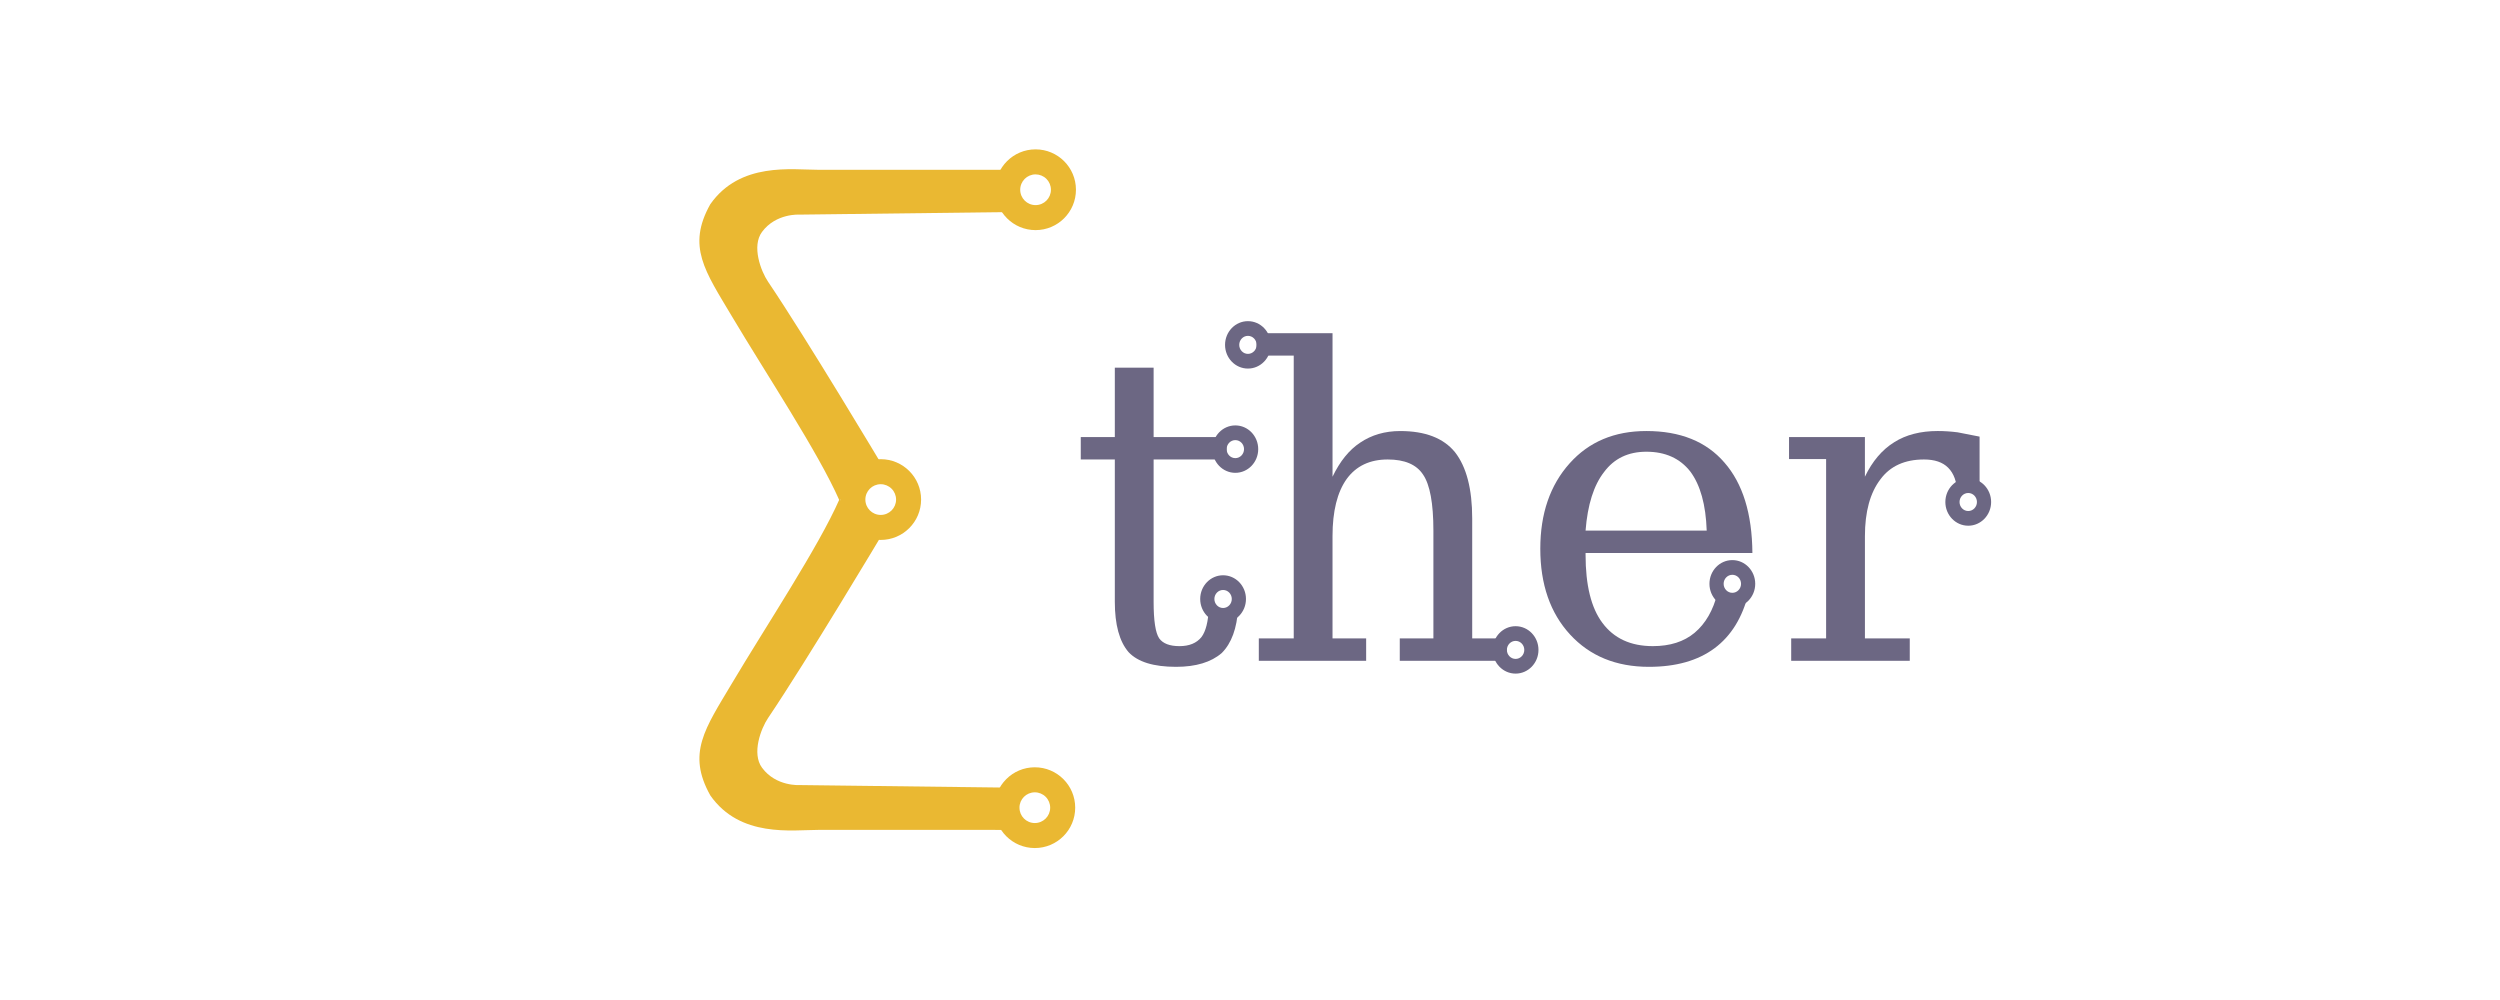
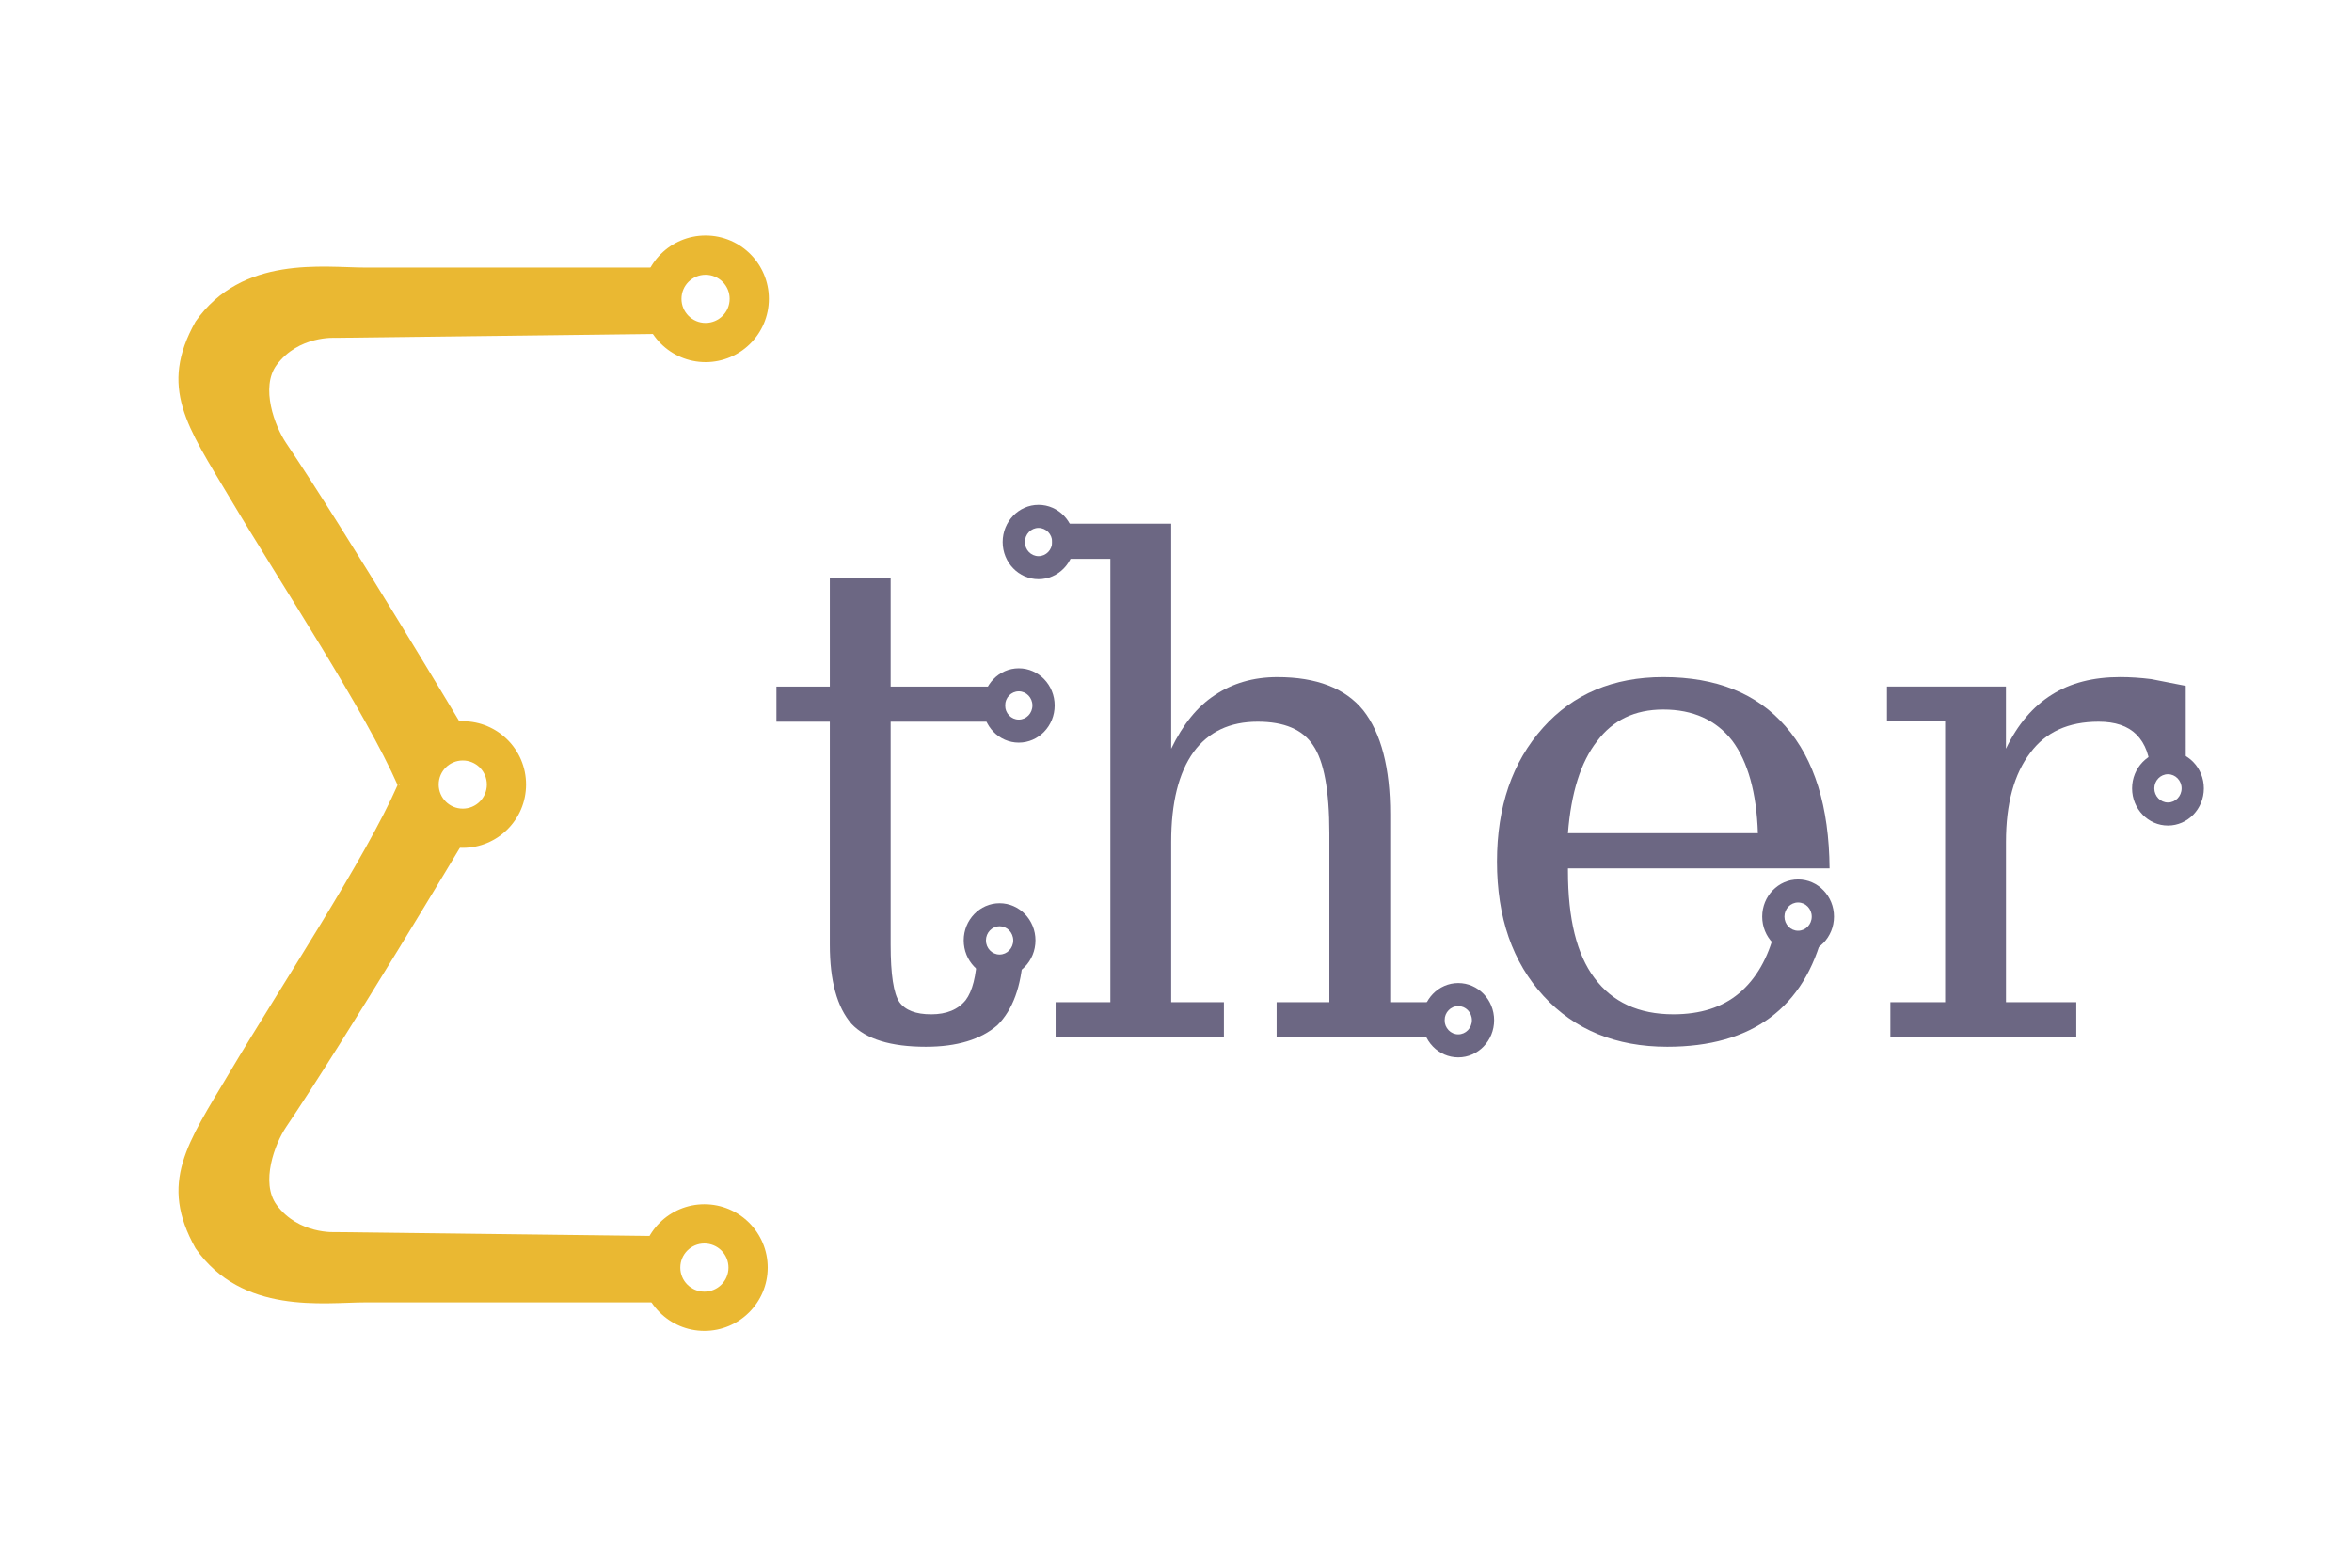
- <svg xmlns="http://www.w3.org/2000/svg" width="1000" height="400" viewBox="0 0 264.583 105.833" version="1.1" id="svg5">
+ <svg xmlns="http://www.w3.org/2000/svg" width="600" height="400" viewBox="0 0 158.75 105.833" version="1.1" id="svg5">
  <defs id="defs2" />
  <g id="layer1">
-     <path style="fill:#eab832;fill-opacity:1;stroke-width:0.57" d="m 88.838,52.963 c -2.213,-5.048 -7.791,-13.451 -11.381,-19.489 -2.846,-4.788 -4.789,-7.391 -2.285,-11.858 3.15,-4.501 8.657,-3.645 11.469,-3.645 3.676,0 21.234,-0.002 21.234,-0.002 l -0.06,4.461 -23.205,0.284 c 0,0 -2.484,-0.167 -3.962,1.829 -1.117,1.509 -0.124,4.144 0.636,5.269 4.129,6.116 12.092,19.456 12.092,19.456 z" id="path1969" />
-     <g aria-label="ther" id="text2216" style="font-size:45.623px;fill:#eab832;stroke-width:0.57">
+     <path style="fill:#eab832;fill-opacity:1;stroke-width:0.57" d="m 26.863,53.056 c -2.213,-5.048 -7.791,-13.451 -11.381,-19.489 -2.846,-4.788 -4.789,-7.391 -2.285,-11.858 3.15,-4.501 8.657,-3.645 11.469,-3.645 3.676,0 21.234,-0.002 21.234,-0.002 l -0.06,4.461 -23.205,0.284 c 0,0 -2.484,-0.167 -3.962,1.829 -1.117,1.509 -0.124,4.144 0.636,5.269 4.129,6.116 12.092,19.456 12.092,19.456 z" id="path1969" />
+     <g aria-label="ther" id="text2216" style="font-size:45.623px;fill:#eab832;stroke-width:0.57" transform="translate(-61.97554,0.09301758)">
      <path d="m 131.034,64.368 q -0.182,3.194 -1.734,4.745 -1.688,1.46 -4.836,1.46 -3.559,0 -5.019,-1.551 -1.46,-1.688 -1.46,-5.338 V 48.628 h -3.604 v -2.372 h 3.604 v -7.345 h 4.106 v 7.345 h 7.71 v 2.372 h -7.71 V 63.684 q 0,3.011 0.593,3.878 0.593,0.821 2.144,0.821 1.551,0 2.327,-0.958 0.684,-0.912 0.776,-3.057 z" style="font-family:'DejaVu Math TeX Gyre';-inkscape-font-specification:'DejaVu Math TeX Gyre';fill:#6c6783" id="path1634" />
      <path d="m 159.457,69.934 h -11.315 V 67.562 h 3.559 V 56.156 q 0,-4.334 -1.095,-5.931 -1.049,-1.597 -3.741,-1.597 -2.829,0 -4.334,2.053 -1.506,2.099 -1.506,6.068 V 67.562 h 3.559 v 2.372 H 133.224 V 67.562 h 3.696 V 37.633 h -3.924 v -2.372 h 8.03 v 15.193 q 1.186,-2.464 2.92,-3.604 1.825,-1.232 4.243,-1.232 3.969,0 5.794,2.236 1.825,2.327 1.825,7.026 V 67.562 h 3.65 z" style="font-family:'DejaVu Math TeX Gyre';-inkscape-font-specification:'DejaVu Math TeX Gyre';fill:#6c6783" id="path1636" />
      <path d="m 180.626,56.156 q -0.137,-4.106 -1.734,-6.25 -1.642,-2.099 -4.654,-2.099 -2.874,0 -4.471,2.144 -1.642,2.099 -1.962,6.205 z m 4.836,2.372 h -17.656 v 0.182 q 0,4.836 1.779,7.208 1.825,2.464 5.338,2.464 2.737,0 4.425,-1.414 1.734,-1.46 2.418,-4.197 h 3.285 q -0.958,3.878 -3.604,5.84 -2.646,1.962 -6.935,1.962 -5.201,0 -8.349,-3.422 -3.148,-3.422 -3.148,-9.079 0,-5.566 3.102,-9.033 3.057,-3.422 8.121,-3.422 5.384,0 8.258,3.331 2.92,3.331 2.966,9.581 z" style="font-family:'DejaVu Math TeX Gyre';-inkscape-font-specification:'DejaVu Math TeX Gyre';fill:#6c6783" id="path1638" />
      <path d="m 209.506,52.141 h -2.372 q -0.046,-1.734 -0.958,-2.646 -0.867,-0.867 -2.555,-0.867 -3.057,0 -4.608,2.099 -1.642,2.144 -1.642,6.022 V 67.562 h 4.745 v 2.372 H 189.568 V 67.562 h 3.695 V 48.582 h -3.924 v -2.327 h 8.03 v 4.197 q 1.186,-2.464 3.102,-3.65 1.871,-1.186 4.608,-1.186 1.004,0 2.099,0.137 l 2.327,0.456 z" style="font-family:'DejaVu Math TeX Gyre';-inkscape-font-specification:'DejaVu Math TeX Gyre';fill:#6c6783" id="path1640" />
    </g>
-     <path id="path6885-5-9-1-7-9-0" style="fill:#6c6783;fill-opacity:1;stroke-width:0.176" d="m 130.739,45.023 a 2.422,2.509 0 0 0 -2.422,2.509 2.422,2.509 0 0 0 2.422,2.509 2.422,2.509 0 0 0 2.422,-2.509 2.422,2.509 0 0 0 -2.422,-2.509 z m 0,1.555 a 0.921,0.954 0 0 1 0.921,0.954 0.921,0.954 0 0 1 -0.921,0.954 0.921,0.954 0 0 1 -0.921,-0.954 0.921,0.954 0 0 1 0.921,-0.954 z" />
-     <path id="path6885-5-9-1-7-9-0-6" style="fill:#6c6783;fill-opacity:1;stroke-width:0.176" d="m 132.073,33.989 a 2.422,2.509 0 0 0 -2.422,2.509 2.422,2.509 0 0 0 2.422,2.509 2.422,2.509 0 0 0 2.422,-2.509 2.422,2.509 0 0 0 -2.422,-2.509 z m 0,1.555 a 0.921,0.954 0 0 1 0.921,0.954 0.921,0.954 0 0 1 -0.921,0.954 0.921,0.954 0 0 1 -0.921,-0.954 0.921,0.954 0 0 1 0.921,-0.954 z" />
-     <path id="path6885-5-9-1-7-9-0-6-2" style="fill:#6c6783;fill-opacity:1;stroke-width:0.176" d="m 160.4,66.272 a 2.422,2.509 0 0 0 -2.422,2.509 2.422,2.509 0 0 0 2.422,2.509 2.422,2.509 0 0 0 2.422,-2.509 2.422,2.509 0 0 0 -2.422,-2.509 z m 0,1.555 a 0.921,0.954 0 0 1 0.921,0.954 0.921,0.954 0 0 1 -0.921,0.954 0.921,0.954 0 0 1 -0.921,-0.954 0.921,0.954 0 0 1 0.921,-0.954 z" />
-     <path id="path6885" style="opacity:1;fill:#eab832;fill-opacity:1;stroke-width:0.305" d="m 109.597,15.807 a 4.274,4.274 0 0 0 -4.273,4.274 4.274,4.274 0 0 0 4.273,4.273 4.274,4.274 0 0 0 4.274,-4.273 4.274,4.274 0 0 0 -4.274,-4.274 z m 0,2.649 a 1.625,1.625 0 0 1 1.626,1.626 1.625,1.625 0 0 1 -1.626,1.625 1.625,1.625 0 0 1 -1.625,-1.625 1.625,1.625 0 0 1 1.625,-1.626 z" />
-     <path id="path6885-3" style="fill:#eab832;fill-opacity:1;stroke-width:0.305" d="m 109.518,81.205 a 4.274,4.274 0 0 0 -4.273,4.274 4.274,4.274 0 0 0 4.273,4.273 4.274,4.274 0 0 0 4.274,-4.273 4.274,4.274 0 0 0 -4.274,-4.274 z m 0,2.649 a 1.625,1.625 0 0 1 1.626,1.626 1.625,1.625 0 0 1 -1.626,1.625 1.625,1.625 0 0 1 -1.625,-1.625 1.625,1.625 0 0 1 1.625,-1.626 z" />
-     <path id="path6885-3-6" style="opacity:1;fill:#eab832;fill-opacity:1;stroke-width:0.305" d="m 93.209,48.596 a 4.274,4.274 0 0 0 -4.273,4.274 4.274,4.274 0 0 0 4.273,4.273 4.274,4.274 0 0 0 4.274,-4.273 4.274,4.274 0 0 0 -4.274,-4.274 z m 0,2.649 a 1.625,1.625 0 0 1 1.626,1.626 1.625,1.625 0 0 1 -1.626,1.625 1.625,1.625 0 0 1 -1.625,-1.625 1.625,1.625 0 0 1 1.625,-1.626 z" />
-     <path style="fill:#eab832;fill-opacity:1;stroke-width:0.57" d="m 88.842,52.837 c -2.213,5.048 -7.791,13.451 -11.381,19.489 -2.846,4.788 -4.789,7.391 -2.285,11.858 3.15,4.501 8.657,3.645 11.469,3.645 3.676,0 21.234,0.002 21.234,0.002 l -0.06,-4.461 -23.205,-0.284 c 0,0 -2.484,0.167 -3.962,-1.829 -1.117,-1.509 -0.124,-4.144 0.636,-5.269 4.129,-6.116 12.092,-19.456 12.092,-19.456 z" id="path1969-6" />
-     <path id="path6885-5-9-1-7-9" style="fill:#6c6783;fill-opacity:1;stroke-width:0.176" d="m 183.339,59.277 a 2.422,2.509 0 0 0 -2.422,2.509 2.422,2.509 0 0 0 2.422,2.509 2.422,2.509 0 0 0 2.422,-2.509 2.422,2.509 0 0 0 -2.422,-2.509 z m 0,1.555 a 0.921,0.954 0 0 1 0.921,0.954 0.921,0.954 0 0 1 -0.921,0.954 0.921,0.954 0 0 1 -0.921,-0.954 0.921,0.954 0 0 1 0.921,-0.954 z" />
-     <path id="path6885-5-9-1-7-9-3" style="fill:#6c6783;fill-opacity:1;stroke-width:0.176" d="m 208.305,50.62 a 2.422,2.509 0 0 0 -2.422,2.509 2.422,2.509 0 0 0 2.422,2.509 2.422,2.509 0 0 0 2.422,-2.509 2.422,2.509 0 0 0 -2.422,-2.509 z m 0,1.555 a 0.921,0.954 0 0 1 0.921,0.954 0.921,0.954 0 0 1 -0.921,0.954 0.921,0.954 0 0 1 -0.921,-0.954 0.921,0.954 0 0 1 0.921,-0.954 z" />
-     <path id="path6885-5-9-1-7-9-6" style="fill:#6c6783;fill-opacity:1;stroke-width:0.176" d="m 129.443,60.883 a 2.422,2.509 0 0 0 -2.422,2.509 2.422,2.509 0 0 0 2.422,2.509 2.422,2.509 0 0 0 2.422,-2.509 2.422,2.509 0 0 0 -2.422,-2.509 z m 0,1.555 a 0.921,0.954 0 0 1 0.921,0.954 0.921,0.954 0 0 1 -0.921,0.954 0.921,0.954 0 0 1 -0.921,-0.954 0.921,0.954 0 0 1 0.921,-0.954 z" />
+     <path id="path6885-5-9-1-7-9-0" style="fill:#6c6783;fill-opacity:1;stroke-width:0.176" d="m 68.763,45.116 a 2.422,2.509 0 0 0 -2.422,2.509 2.422,2.509 0 0 0 2.422,2.509 2.422,2.509 0 0 0 2.422,-2.509 2.422,2.509 0 0 0 -2.422,-2.509 z m 0,1.555 a 0.921,0.954 0 0 1 0.921,0.954 0.921,0.954 0 0 1 -0.921,0.954 0.921,0.954 0 0 1 -0.921,-0.954 0.921,0.954 0 0 1 0.921,-0.954 z" />
+     <path id="path6885-5-9-1-7-9-0-6" style="fill:#6c6783;fill-opacity:1;stroke-width:0.176" d="m 70.097,34.082 a 2.422,2.509 0 0 0 -2.422,2.509 2.422,2.509 0 0 0 2.422,2.509 2.422,2.509 0 0 0 2.422,-2.509 2.422,2.509 0 0 0 -2.422,-2.509 z m 0,1.555 a 0.921,0.954 0 0 1 0.921,0.954 0.921,0.954 0 0 1 -0.921,0.954 0.921,0.954 0 0 1 -0.921,-0.954 0.921,0.954 0 0 1 0.921,-0.954 z" />
+     <path id="path6885-5-9-1-7-9-0-6-2" style="fill:#6c6783;fill-opacity:1;stroke-width:0.176" d="m 98.425,66.365 a 2.422,2.509 0 0 0 -2.422,2.509 2.422,2.509 0 0 0 2.422,2.509 2.422,2.509 0 0 0 2.422,-2.509 2.422,2.509 0 0 0 -2.422,-2.509 z m 0,1.555 a 0.921,0.954 0 0 1 0.921,0.954 0.921,0.954 0 0 1 -0.921,0.954 0.921,0.954 0 0 1 -0.921,-0.954 0.921,0.954 0 0 1 0.921,-0.954 z" />
+     <path id="path6885" style="opacity:1;fill:#eab832;fill-opacity:1;stroke-width:0.305" d="m 47.622,15.9 a 4.274,4.274 0 0 0 -4.273,4.274 4.274,4.274 0 0 0 4.273,4.273 4.274,4.274 0 0 0 4.274,-4.273 4.274,4.274 0 0 0 -4.274,-4.274 z m 0,2.649 a 1.625,1.625 0 0 1 1.626,1.626 1.625,1.625 0 0 1 -1.626,1.625 1.625,1.625 0 0 1 -1.625,-1.625 1.625,1.625 0 0 1 1.625,-1.626 z" />
+     <path id="path6885-3" style="fill:#eab832;fill-opacity:1;stroke-width:0.305" d="m 47.543,81.298 a 4.274,4.274 0 0 0 -4.273,4.274 4.274,4.274 0 0 0 4.273,4.273 4.274,4.274 0 0 0 4.274,-4.273 4.274,4.274 0 0 0 -4.274,-4.274 z m 0,2.649 a 1.625,1.625 0 0 1 1.626,1.626 1.625,1.625 0 0 1 -1.626,1.625 1.625,1.625 0 0 1 -1.625,-1.625 1.625,1.625 0 0 1 1.625,-1.626 z" />
+     <path id="path6885-3-6" style="opacity:1;fill:#eab832;fill-opacity:1;stroke-width:0.305" d="m 31.234,48.69 a 4.274,4.274 0 0 0 -4.273,4.274 4.274,4.274 0 0 0 4.273,4.273 4.274,4.274 0 0 0 4.274,-4.273 4.274,4.274 0 0 0 -4.274,-4.274 z m 0,2.649 a 1.625,1.625 0 0 1 1.626,1.626 1.625,1.625 0 0 1 -1.626,1.625 1.625,1.625 0 0 1 -1.625,-1.625 1.625,1.625 0 0 1 1.625,-1.626 z" />
+     <path style="fill:#eab832;fill-opacity:1;stroke-width:0.57" d="m 26.867,52.93 c -2.213,5.048 -7.791,13.451 -11.381,19.489 -2.846,4.788 -4.789,7.391 -2.285,11.858 3.15,4.501 8.657,3.645 11.469,3.645 3.676,0 21.234,0.002 21.234,0.002 l -0.06,-4.461 -23.205,-0.284 c 0,0 -2.484,0.167 -3.962,-1.829 -1.117,-1.509 -0.124,-4.144 0.636,-5.269 4.129,-6.116 12.092,-19.456 12.092,-19.456 z" id="path1969-6" />
+     <path id="path6885-5-9-1-7-9" style="fill:#6c6783;fill-opacity:1;stroke-width:0.176" d="m 121.363,59.37 a 2.422,2.509 0 0 0 -2.422,2.509 2.422,2.509 0 0 0 2.422,2.509 2.422,2.509 0 0 0 2.422,-2.509 2.422,2.509 0 0 0 -2.422,-2.509 z m 0,1.555 a 0.921,0.954 0 0 1 0.921,0.954 0.921,0.954 0 0 1 -0.921,0.954 0.921,0.954 0 0 1 -0.921,-0.954 0.921,0.954 0 0 1 0.921,-0.954 z" />
+     <path id="path6885-5-9-1-7-9-3" style="fill:#6c6783;fill-opacity:1;stroke-width:0.176" d="m 146.329,50.713 a 2.422,2.509 0 0 0 -2.422,2.509 2.422,2.509 0 0 0 2.422,2.509 2.422,2.509 0 0 0 2.422,-2.509 2.422,2.509 0 0 0 -2.422,-2.509 z m 0,1.555 a 0.921,0.954 0 0 1 0.921,0.954 0.921,0.954 0 0 1 -0.921,0.954 0.921,0.954 0 0 1 -0.921,-0.954 0.921,0.954 0 0 1 0.921,-0.954 z" />
+     <path id="path6885-5-9-1-7-9-6" style="fill:#6c6783;fill-opacity:1;stroke-width:0.176" d="m 67.468,60.976 a 2.422,2.509 0 0 0 -2.422,2.509 2.422,2.509 0 0 0 2.422,2.509 2.422,2.509 0 0 0 2.422,-2.509 2.422,2.509 0 0 0 -2.422,-2.509 z m 0,1.555 a 0.921,0.954 0 0 1 0.921,0.954 0.921,0.954 0 0 1 -0.921,0.954 0.921,0.954 0 0 1 -0.921,-0.954 0.921,0.954 0 0 1 0.921,-0.954 z" />
  </g>
</svg>
